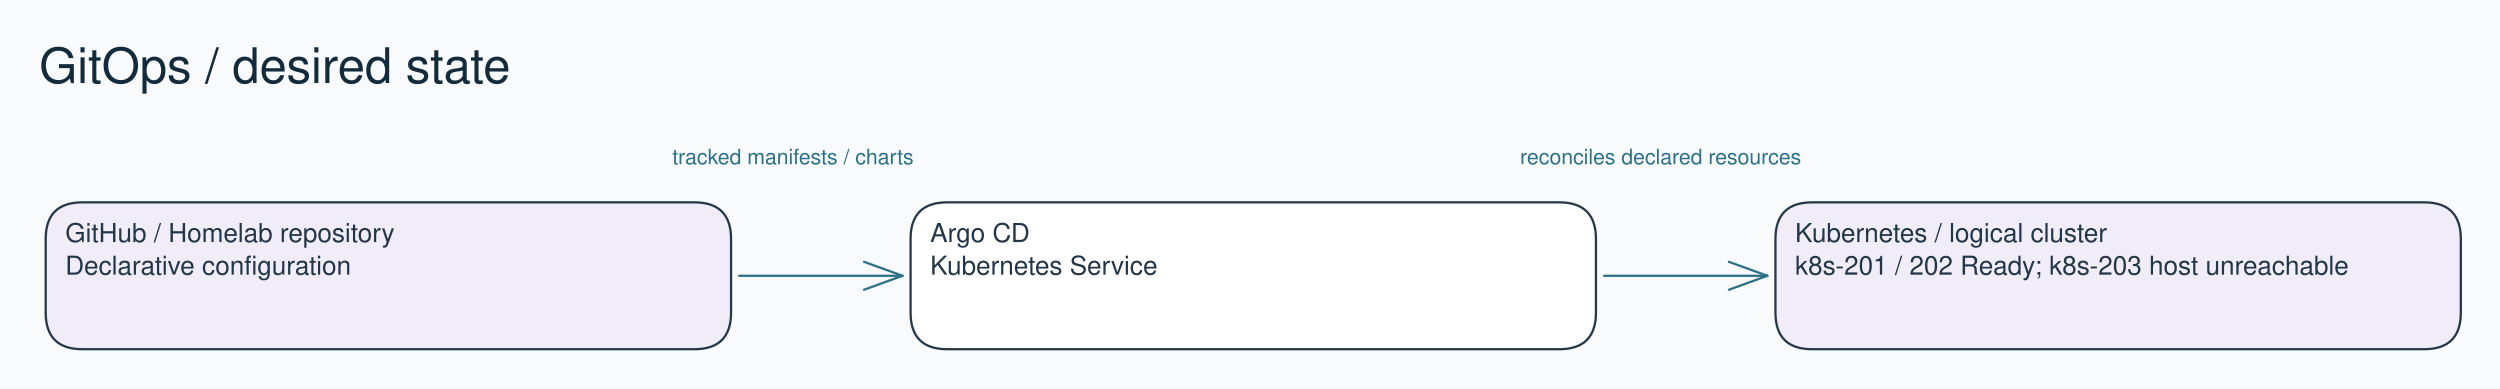
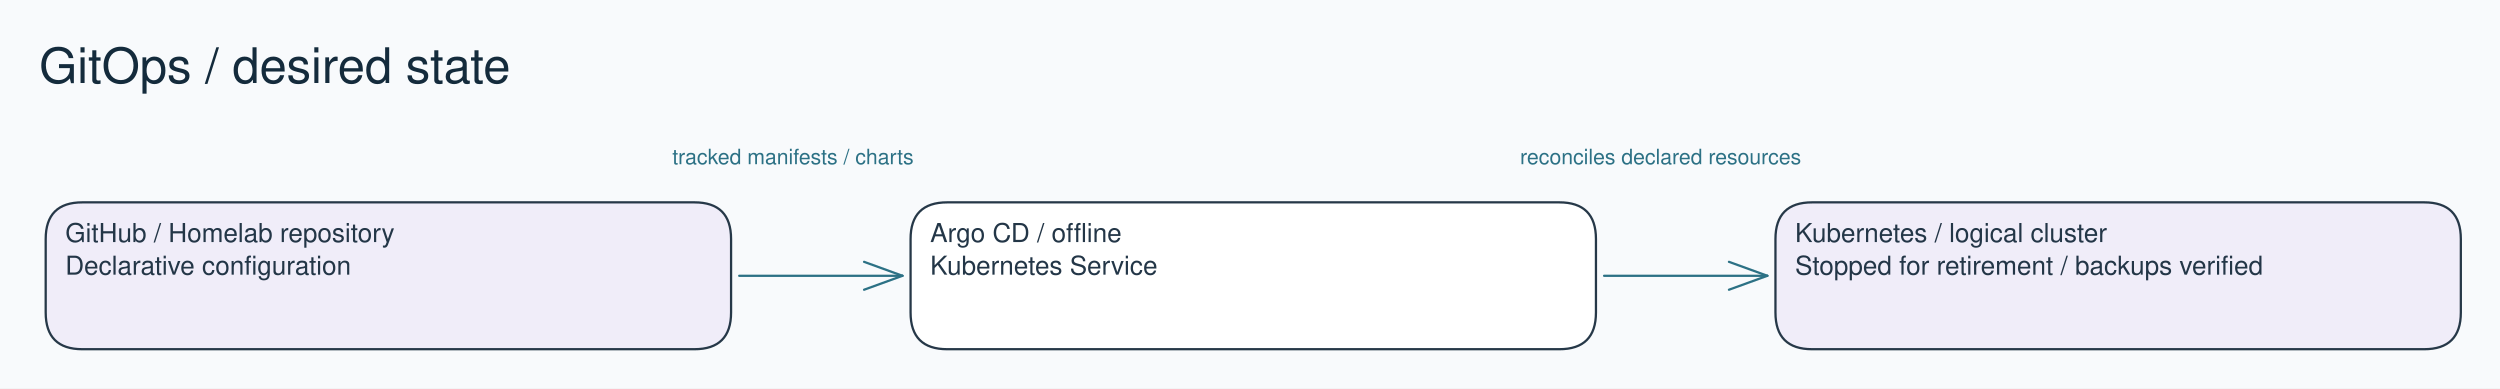
<svg xmlns="http://www.w3.org/2000/svg" version="1.1" viewBox="0 0 1532 238" width="1532" height="238">
  <defs>
    <style class="style-fonts">
      </style>
  </defs>
  <rect x="0" y="0" width="1532" height="238" fill="#f8fafc" />
  <g transform="translate(24 24) rotate(0 191.4 18.75)">
    <text x="0" y="26.851" font-family="Helvetica, sans-serif, Segoe UI Emoji" font-size="30px" fill="#142b3c" text-anchor="start" style="white-space: pre;" direction="ltr" dominant-baseline="alphabetic">GitOps / desired state</text>
  </g>
  <g stroke-linecap="round" transform="translate(28 124) rotate(0 210 45)">
-     <path d="M22.5 0 C134.39 0, 246.29 0, 397.5 0 C412.5 0, 420 7.5, 420 22.5 C420 40.47, 420 58.44, 420 67.5 C420 82.5, 412.5 90, 397.5 90 C319.27 90, 241.05 90, 22.5 90 C7.5 90, 0 82.5, 0 67.5 C0 53.5, 0 39.51, 0 22.5 C0 7.5, 7.5 0, 22.5 0" stroke="none" stroke-width="0" fill="#f0edf9" />
-     <path d="M22.5 0 C119.41 0, 216.32 0, 397.5 0 M22.5 0 C157.36 0, 292.23 0, 397.5 0 M397.5 0 C412.5 0, 420 7.5, 420 22.5 M397.5 0 C412.5 0, 420 7.5, 420 22.5 M420 22.5 C420 33.41, 420 44.32, 420 67.5 M420 22.5 C420 33.25, 420 43.99, 420 67.5 M420 67.5 C420 82.5, 412.5 90, 397.5 90 M420 67.5 C420 82.5, 412.5 90, 397.5 90 M397.5 90 C298.56 90, 199.63 90, 22.5 90 M397.5 90 C253.05 90, 108.6 90, 22.5 90 M22.5 90 C7.5 90, 0 82.5, 0 67.5 M22.5 90 C7.5 90, 0 82.5, 0 67.5 M0 67.5 C0 54.58, 0 41.66, 0 22.5 M0 67.5 C0 56.94, 0 46.39, 0 22.5 M0 22.5 C0 7.5, 7.5 0, 22.5 0 M0 22.5 C0 7.5, 7.5 0, 22.5 0" stroke="#263848" stroke-width="1.4" fill="none" />
+     <path d="M22.5 0 C126.84 0, 231.18 0, 397.5 0 C412.5 0, 420 7.5, 420 22.5 C420 37.24, 420 51.98, 420 67.5 C420 82.5, 412.5 90, 397.5 90 C312.23 90, 226.95 90, 22.5 90 C7.5 90, 0 82.5, 0 67.5 C0 53.99, 0 40.48, 0 22.5 C0 7.5, 7.5 0, 22.5 0" stroke="none" stroke-width="0" fill="#f0edf9" />
+     <path d="M22.5 0 C119.42 0, 216.35 0, 397.5 0 M22.5 0 C100.34 0, 178.19 0, 397.5 0 M397.5 0 C412.5 0, 420 7.5, 420 22.5 M397.5 0 C412.5 0, 420 7.5, 420 22.5 M420 22.5 C420 40.5, 420 58.5, 420 67.5 M420 22.5 C420 38, 420 53.5, 420 67.5 M420 67.5 C420 82.5, 412.5 90, 397.5 90 M420 67.5 C420 82.5, 412.5 90, 397.5 90 M397.5 90 C320.67 90, 243.84 90, 22.5 90 M397.5 90 C274.66 90, 151.82 90, 22.5 90 M22.5 90 C7.5 90, 0 82.5, 0 67.5 M22.5 90 C7.5 90, 0 82.5, 0 67.5 M0 67.5 C0 55.42, 0 43.35, 0 22.5 M0 67.5 C0 52.99, 0 38.49, 0 22.5 M0 22.5 C0 7.5, 7.5 0, 22.5 0 M0 22.5 C0 7.5, 7.5 0, 22.5 0" stroke="#263848" stroke-width="1.4" fill="none" />
  </g>
  <g transform="translate(40 134) rotate(0 198 35)">
    <text x="0" y="14.32" font-family="Helvetica, sans-serif, Segoe UI Emoji" font-size="16px" fill="#233647" text-anchor="start" style="white-space: pre;" direction="ltr" dominant-baseline="alphabetic">GitHub / Homelab repository</text>
    <text x="0" y="34.32" font-family="Helvetica, sans-serif, Segoe UI Emoji" font-size="16px" fill="#233647" text-anchor="start" style="white-space: pre;" direction="ltr" dominant-baseline="alphabetic">Declarative configuration</text>
  </g>
  <g stroke-linecap="round" transform="translate(558 124) rotate(0 210 45)">
-     <path d="M22.5 0 C149.38 0, 276.26 0, 397.5 0 C412.5 0, 420 7.5, 420 22.5 C420 33.75, 420 45.01, 420 67.5 C420 82.5, 412.5 90, 397.5 90 C292.71 90, 187.92 90, 22.5 90 C7.5 90, 0 82.5, 0 67.5 C0 49.61, 0 31.72, 0 22.5 C0 7.5, 7.5 0, 22.5 0" stroke="none" stroke-width="0" fill="#ffffff" />
-     <path d="M22.5 0 C119.41 0, 216.32 0, 397.5 0 M22.5 0 C136.36 0, 250.22 0, 397.5 0 M397.5 0 C412.5 0, 420 7.5, 420 22.5 M397.5 0 C412.5 0, 420 7.5, 420 22.5 M420 22.5 C420 34.99, 420 47.47, 420 67.5 M420 22.5 C420 32.3, 420 42.11, 420 67.5 M420 67.5 C420 82.5, 412.5 90, 397.5 90 M420 67.5 C420 82.5, 412.5 90, 397.5 90 M397.5 90 C286.81 90, 176.12 90, 22.5 90 M397.5 90 C316.19 90, 234.87 90, 22.5 90 M22.5 90 C7.5 90, 0 82.5, 0 67.5 M22.5 90 C7.5 90, 0 82.5, 0 67.5 M0 67.5 C0 55.77, 0 44.04, 0 22.5 M0 67.5 C0 50.07, 0 32.63, 0 22.5 M0 22.5 C0 7.5, 7.5 0, 22.5 0 M0 22.5 C0 7.5, 7.5 0, 22.5 0" stroke="#263848" stroke-width="1.4" fill="none" />
+     <path d="M22.5 0 C141.83 0, 261.16 0, 397.5 0 C412.5 0, 420 7.5, 420 22.5 C420 39.52, 420 56.55, 420 67.5 C420 82.5, 412.5 90, 397.5 90 C285.66 90, 173.82 90, 22.5 90 C7.5 90, 0 82.5, 0 67.5 C0 50.1, 0 32.7, 0 22.5 C0 7.5, 7.5 0, 22.5 0" stroke="none" stroke-width="0" fill="#ffffff" />
+     <path d="M22.5 0 C119.43 0, 216.35 0, 397.5 0 M22.5 0 C154.34 0, 286.18 0, 397.5 0 M397.5 0 C412.5 0, 420 7.5, 420 22.5 M397.5 0 C412.5 0, 420 7.5, 420 22.5 M420 22.5 C420 33.07, 420 43.65, 420 67.5 M420 22.5 C420 37.06, 420 51.62, 420 67.5 M420 67.5 C420 82.5, 412.5 90, 397.5 90 M420 67.5 C420 82.5, 412.5 90, 397.5 90 M397.5 90 C308.91 90, 220.33 90, 22.5 90 M397.5 90 C262.79 90, 128.09 90, 22.5 90 M22.5 90 C7.5 90, 0 82.5, 0 67.5 M22.5 90 C7.5 90, 0 82.5, 0 67.5 M0 67.5 C0 56.61, 0 45.72, 0 22.5 M0 67.5 C0 55.12, 0 42.73, 0 22.5 M0 22.5 C0 7.5, 7.5 0, 22.5 0 M0 22.5 C0 7.5, 7.5 0, 22.5 0" stroke="#263848" stroke-width="1.4" fill="none" />
  </g>
  <g transform="translate(570 134) rotate(0 198 35)">
-     <text x="0" y="14.32" font-family="Helvetica, sans-serif, Segoe UI Emoji" font-size="16px" fill="#233647" text-anchor="start" style="white-space: pre;" direction="ltr" dominant-baseline="alphabetic">Argo CD</text>
+     <text x="0" y="14.32" font-family="Helvetica, sans-serif, Segoe UI Emoji" font-size="16px" fill="#233647" text-anchor="start" style="white-space: pre;" direction="ltr" dominant-baseline="alphabetic">Argo CD / offline</text>
    <text x="0" y="34.32" font-family="Helvetica, sans-serif, Segoe UI Emoji" font-size="16px" fill="#233647" text-anchor="start" style="white-space: pre;" direction="ltr" dominant-baseline="alphabetic">Kubernetes Service</text>
  </g>
  <g stroke-linecap="round">
    <g transform="translate(453 169) rotate(0 50 0)">
-       <path d="M0 0 C25.84 0, 51.69 0, 100 0 M0 0 C24.76 0, 49.52 0, 100 0" stroke="#2c7185" stroke-width="1.4" fill="none" />
+       <path d="M0 0 C25.85 0, 51.7 0, 100 0 M0 0 C29.56 0, 59.11 0, 100 0" stroke="#2c7185" stroke-width="1.4" fill="none" />
    </g>
    <g transform="translate(453 169) rotate(0 50 0)">
-       <path d="M76.51 8.55 C82.58 6.34, 88.65 4.13, 100 0 M76.51 8.55 C82.32 6.43, 88.14 4.32, 100 0" stroke="#2c7185" stroke-width="1.4" fill="none" />
+       <path d="M76.51 8.55 C82.58 6.34, 88.65 4.13, 100 0 M76.51 8.55 C83.45 6.02, 90.39 3.5, 100 0" stroke="#2c7185" stroke-width="1.4" fill="none" />
    </g>
    <g transform="translate(453 169) rotate(0 50 0)">
-       <path d="M76.51 -8.55 C82.58 -6.34, 88.65 -4.13, 100 0 M76.51 -8.55 C82.32 -6.43, 88.14 -4.32, 100 0" stroke="#2c7185" stroke-width="1.4" fill="none" />
+       <path d="M76.51 -8.55 C82.58 -6.34, 88.65 -4.13, 100 0 M76.51 -8.55 C83.45 -6.02, 90.39 -3.5, 100 0" stroke="#2c7185" stroke-width="1.4" fill="none" />
    </g>
  </g>
  <mask />
  <g transform="translate(412 89) rotate(0 98.02 8.125)">
    <text x="0" y="11.635" font-family="Helvetica, sans-serif, Segoe UI Emoji" font-size="13px" fill="#2c7185" text-anchor="start" style="white-space: pre;" direction="ltr" dominant-baseline="alphabetic">tracked manifests / charts</text>
  </g>
  <g stroke-linecap="round" transform="translate(1088 124) rotate(0 210 45)">
-     <path d="M22.5 0 C104.36 0, 186.22 0, 397.5 0 C412.5 0, 420 7.5, 420 22.5 C420 38.32, 420 54.14, 420 67.5 C420 82.5, 412.5 90, 397.5 90 C314.57 90, 231.65 90, 22.5 90 C7.5 90, 0 82.5, 0 67.5 C0 50.83, 0 34.16, 0 22.5 C0 7.5, 7.5 0, 22.5 0" stroke="none" stroke-width="0" fill="#f0edf9" />
-     <path d="M22.5 0 C119.42 0, 216.34 0, 397.5 0 M22.5 0 C169.35 0, 316.2 0, 397.5 0 M397.5 0 C412.5 0, 420 7.5, 420 22.5 M397.5 0 C412.5 0, 420 7.5, 420 22.5 M420 22.5 C420 38.14, 420 53.77, 420 67.5 M420 22.5 C420 39.42, 420 56.33, 420 67.5 M420 67.5 C420 82.5, 412.5 90, 397.5 90 M420 67.5 C420 82.5, 412.5 90, 397.5 90 M397.5 90 C263.3 90, 129.1 90, 22.5 90 M397.5 90 C292.46 90, 187.41 90, 22.5 90 M22.5 90 C7.5 90, 0 82.5, 0 67.5 M22.5 90 C7.5 90, 0 82.5, 0 67.5 M0 67.5 C0 58.14, 0 48.79, 0 22.5 M0 67.5 C0 54.31, 0 41.12, 0 22.5 M0 22.5 C0 7.5, 7.5 0, 22.5 0 M0 22.5 C0 7.5, 7.5 0, 22.5 0" stroke="#263848" stroke-width="1.4" fill="none" />
+     <path d="M22.5 0 C171.81 0, 321.11 0, 397.5 0 C412.5 0, 420 7.5, 420 22.5 C420 35.09, 420 47.67, 420 67.5 C420 82.5, 412.5 90, 397.5 90 C307.53 90, 217.55 90, 22.5 90 C7.5 90, 0 82.5, 0 67.5 C0 51.32, 0 35.13, 0 22.5 C0 7.5, 7.5 0, 22.5 0" stroke="none" stroke-width="0" fill="#f0edf9" />
+     <path d="M22.5 0 C119.43 0, 216.37 0, 397.5 0 M22.5 0 C112.33 0, 202.16 0, 397.5 0 M397.5 0 C412.5 0, 420 7.5, 420 22.5 M397.5 0 C412.5 0, 420 7.5, 420 22.5 M420 22.5 C420 36.23, 420 49.95, 420 67.5 M420 22.5 C420 35.17, 420 47.85, 420 67.5 M420 67.5 C420 82.5, 412.5 90, 397.5 90 M420 67.5 C420 82.5, 412.5 90, 397.5 90 M397.5 90 C285.41 90, 173.31 90, 22.5 90 M397.5 90 C314.06 90, 230.63 90, 22.5 90 M22.5 90 C7.5 90, 0 82.5, 0 67.5 M22.5 90 C7.5 90, 0 82.5, 0 67.5 M0 67.5 C0 49.98, 0 32.47, 0 22.5 M0 67.5 C0 50.36, 0 33.22, 0 22.5 M0 22.5 C0 7.5, 7.5 0, 22.5 0 M0 22.5 C0 7.5, 7.5 0, 22.5 0" stroke="#263848" stroke-width="1.4" fill="none" />
  </g>
  <g transform="translate(1100 134) rotate(0 198 35)">
    <text x="0" y="14.32" font-family="Helvetica, sans-serif, Segoe UI Emoji" font-size="16px" fill="#233647" text-anchor="start" style="white-space: pre;" direction="ltr" dominant-baseline="alphabetic">Kubernetes / logical cluster</text>
-     <text x="0" y="34.32" font-family="Helvetica, sans-serif, Segoe UI Emoji" font-size="16px" fill="#233647" text-anchor="start" style="white-space: pre;" direction="ltr" dominant-baseline="alphabetic">k8s-201 / 202 Ready; k8s-203 host unreachable</text>
+     <text x="0" y="34.32" font-family="Helvetica, sans-serif, Segoe UI Emoji" font-size="16px" fill="#233647" text-anchor="start" style="white-space: pre;" direction="ltr" dominant-baseline="alphabetic">Stopped for retirement / backups verified</text>
  </g>
  <g stroke-linecap="round">
    <g transform="translate(983 169) rotate(0 50 0)">
-       <path d="M0 0 C25.85 0, 51.69 0, 100 0 M0 0 C33.56 0, 67.12 0, 100 0" stroke="#2c7185" stroke-width="1.4" fill="none" />
+       <path d="M0 0 C25.85 0, 51.7 0, 100 0 M0 0 C38.35 0, 76.71 0, 100 0" stroke="#2c7185" stroke-width="1.4" fill="none" />
    </g>
    <g transform="translate(983 169) rotate(0 50 0)">
-       <path d="M76.51 8.55 C82.58 6.34, 88.65 4.13, 100 0 M76.51 8.55 C84.39 5.68, 92.28 2.81, 100 0" stroke="#2c7185" stroke-width="1.4" fill="none" />
+       <path d="M76.51 8.55 C82.58 6.34, 88.65 4.13, 100 0 M76.51 8.55 C85.52 5.27, 94.53 1.99, 100 0" stroke="#2c7185" stroke-width="1.4" fill="none" />
    </g>
    <g transform="translate(983 169) rotate(0 50 0)">
-       <path d="M76.51 -8.55 C82.58 -6.34, 88.65 -4.13, 100 0 M76.51 -8.55 C84.39 -5.68, 92.28 -2.81, 100 0" stroke="#2c7185" stroke-width="1.4" fill="none" />
+       <path d="M76.51 -8.55 C82.58 -6.34, 88.65 -4.13, 100 0 M76.51 -8.55 C85.52 -5.27, 94.53 -1.99, 100 0" stroke="#2c7185" stroke-width="1.4" fill="none" />
    </g>
  </g>
  <mask />
  <g transform="translate(931.5 89) rotate(0 109.33 8.125)">
    <text x="0" y="11.635" font-family="Helvetica, sans-serif, Segoe UI Emoji" font-size="13px" fill="#2c7185" text-anchor="start" style="white-space: pre;" direction="ltr" dominant-baseline="alphabetic">reconciles declared resources</text>
  </g>
</svg>
